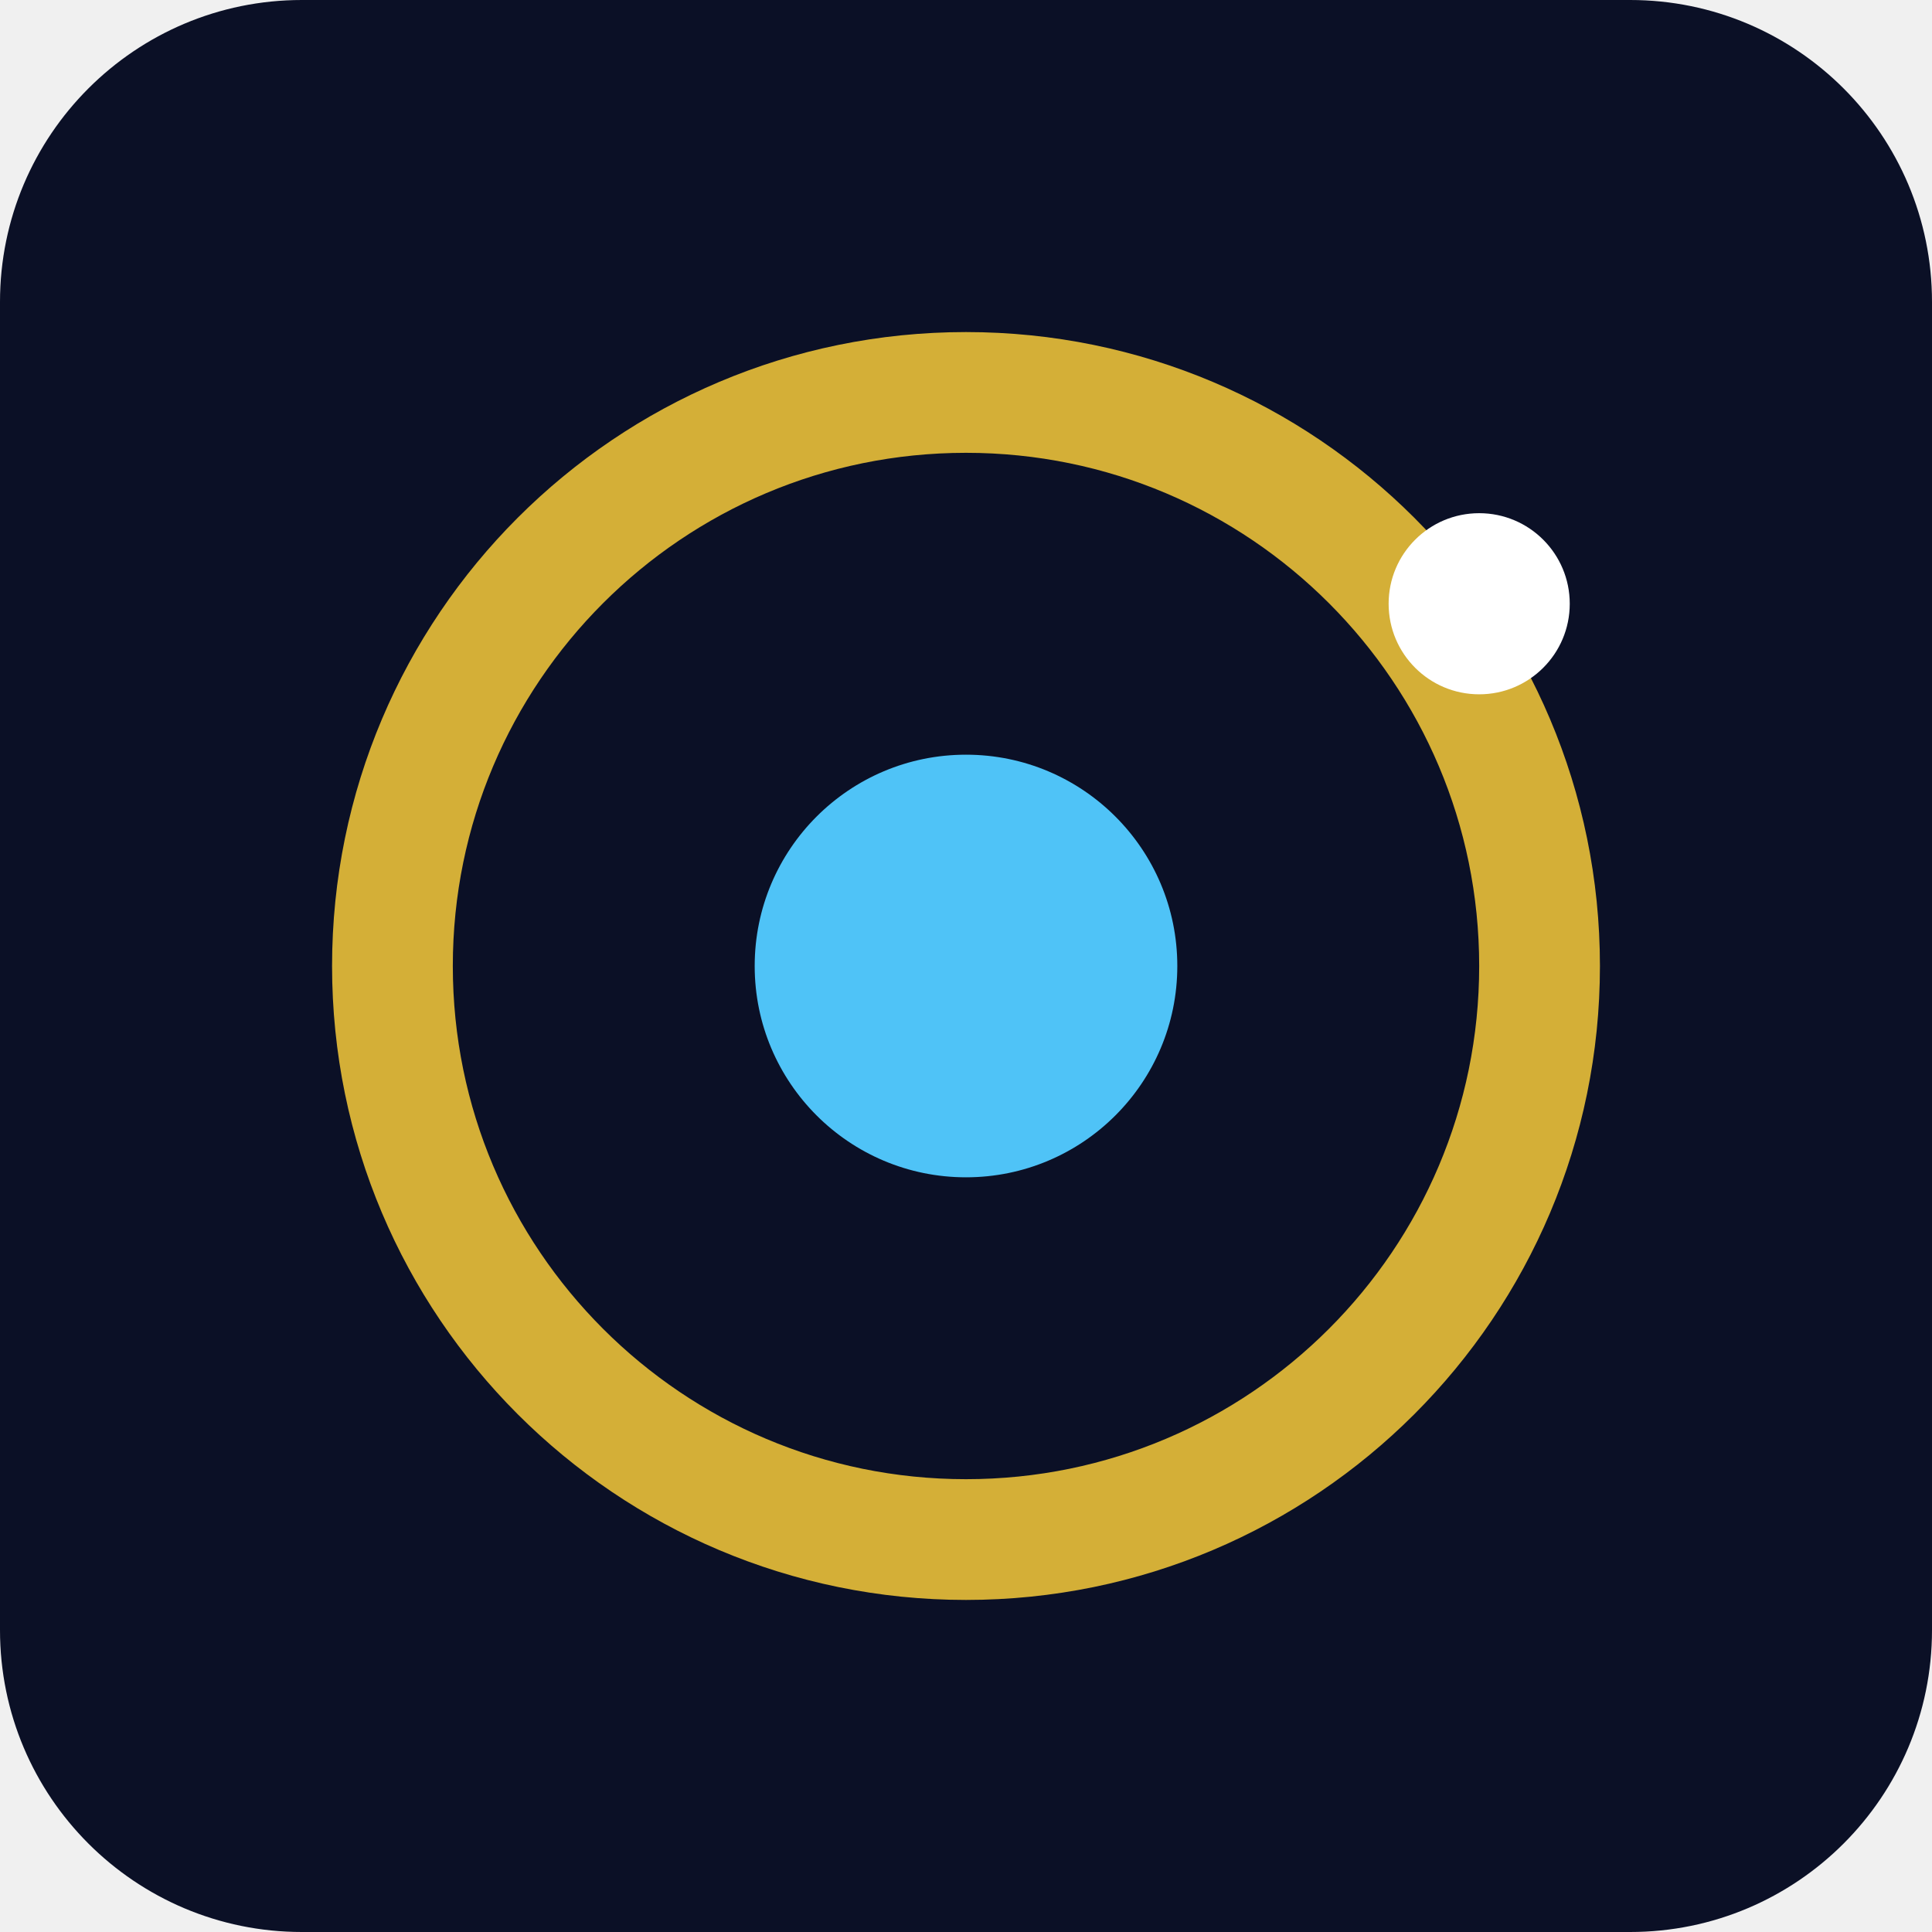
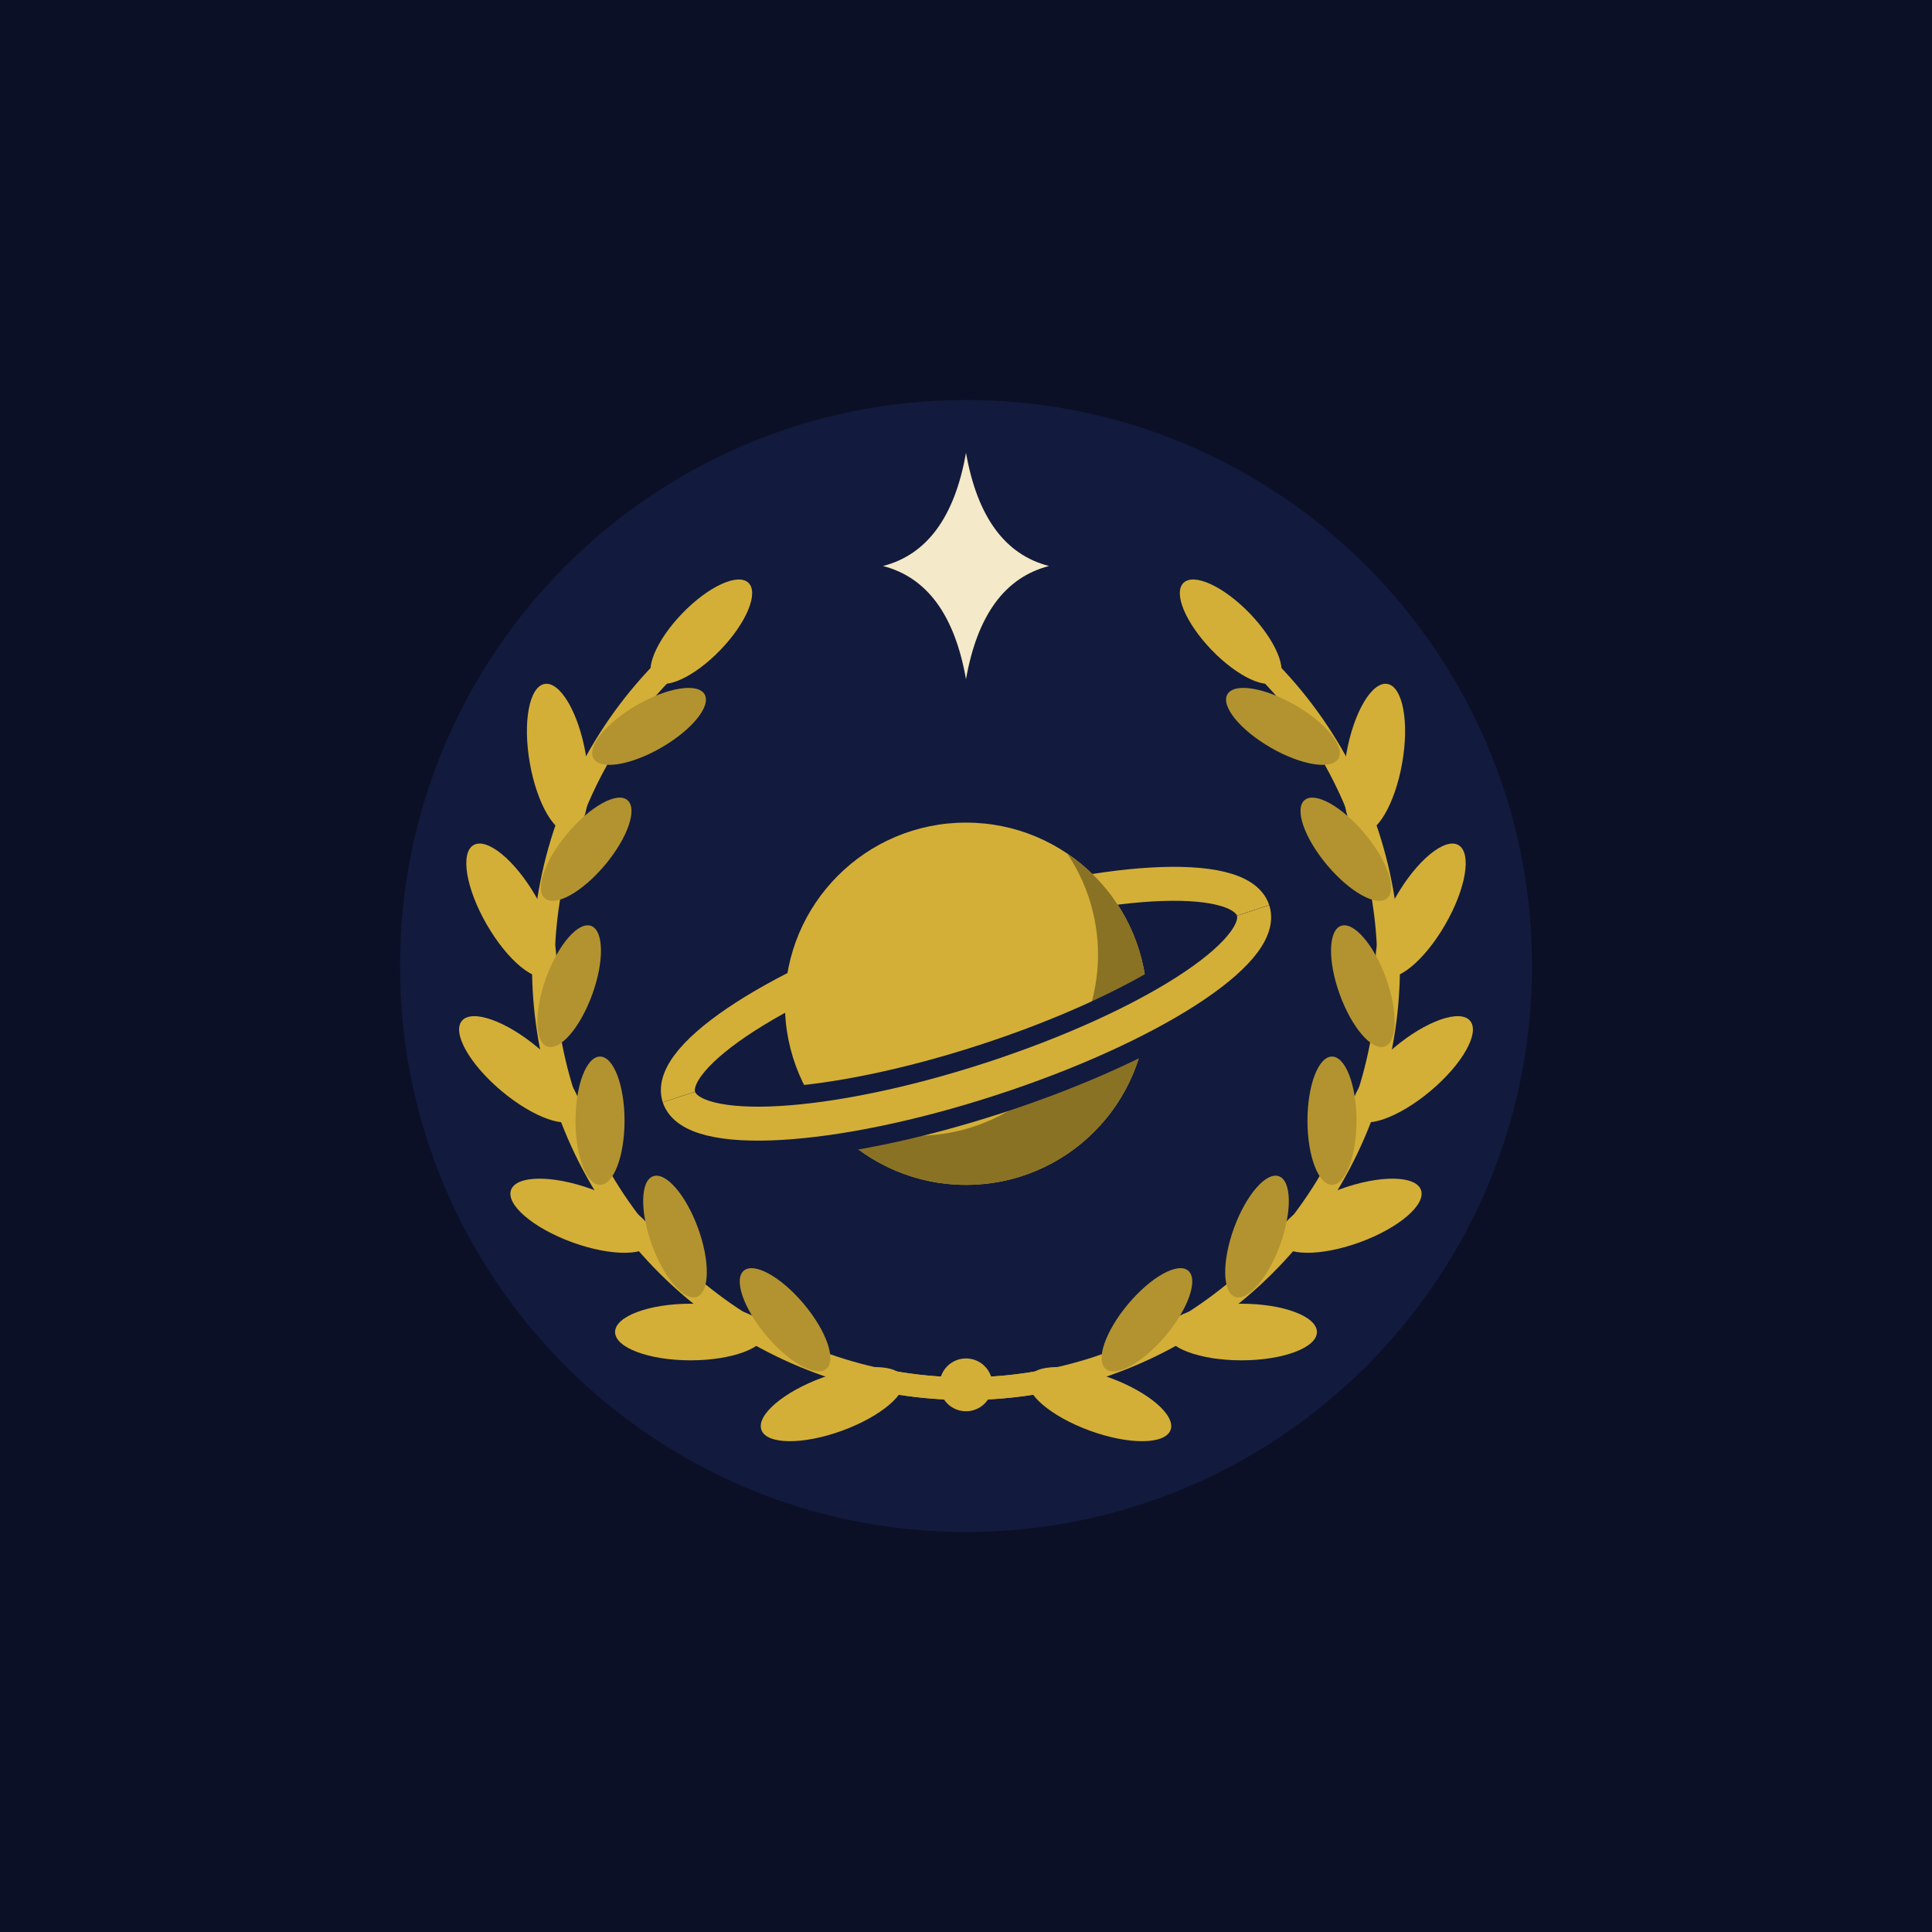
- <svg xmlns="http://www.w3.org/2000/svg" width="128" height="128" viewBox="0 0 128 128">
-   <rect width="128" height="128" rx="20" fill="#0b1026" />
-   <circle cx="64" cy="64" r="38" fill="none" stroke="#d4af37" stroke-width="8" />
-   <circle cx="64" cy="64" r="14" fill="#4fc3f7" />
-   <circle cx="98" cy="40" r="6" fill="#ffffff" />
+ <svg xmlns="http://www.w3.org/2000/svg" width="512" height="512" viewBox="0 0 512 512">
+   <rect width="512" height="512" fill="#0b1026" />
+   <circle cx="256" cy="256" r="150" fill="#121b3d" />
+   <g id="laurel">
+     <path d="M275.45 366.3A112 112 0 0 1 175.43 178.2" fill="none" stroke="#d4af37" stroke-width="6" stroke-linecap="round" />
+     <g fill="#d4af37">
+       <ellipse cx="220.58" cy="372.11" rx="20" ry="7.5" transform="rotate(160 220.58 372.11)" />
+       <ellipse cx="183" cy="353" rx="20" ry="7.5" transform="rotate(180 183 353)" />
+       <ellipse cx="154.23" cy="322.18" rx="20" ry="7.5" transform="rotate(200 154.23 322.18)" />
+       <ellipse cx="137.73" cy="283.38" rx="20" ry="7.5" transform="rotate(220 137.73 283.38)" />
+       <ellipse cx="135.5" cy="241.28" rx="20" ry="7.5" transform="rotate(240 135.5 241.28)" />
+       <ellipse cx="147.8" cy="200.95" rx="20" ry="7.5" transform="rotate(260 147.8 200.95)" />
+       <ellipse cx="185.85" cy="167.41" rx="18" ry="7" transform="rotate(314 185.85 167.41)" />
+     </g>
+     <g fill="#b39330">
+       <ellipse cx="208.05" cy="349.76" rx="17" ry="6.5" transform="rotate(230 208.05 349.76)" />
+       <ellipse cx="178.88" cy="327.7" rx="17" ry="6.5" transform="rotate(250 178.88 327.7)" />
+       <ellipse cx="159.01" cy="297" rx="17" ry="6.5" transform="rotate(270 159.01 297)" />
+       <ellipse cx="150.83" cy="261.35" rx="17" ry="6.5" transform="rotate(290 150.83 261.35)" />
+       <ellipse cx="155.34" cy="225.06" rx="17" ry="6.5" transform="rotate(310 155.34 225.06)" />
+       <ellipse cx="172" cy="192.5" rx="17" ry="6.5" transform="rotate(330 172 192.5)" />
+     </g>
+   </g>
+   <use href="#laurel" transform="matrix(-1 0 0 1 512 0)" />
+   <circle cx="256" cy="367" r="7" fill="#d4af37" />
+   <path d="M-80 0A80 21 0 0 1 80 0" transform="translate(256 266) rotate(-18)" fill="none" stroke="#d4af37" stroke-width="9" />
+   <circle cx="256" cy="266" r="48" fill="#d4af37" />
+   <path d="M282.81 226.19A48 48 0 1 1 216.19 292.81A48 48 0 0 0 282.81 226.19Z" fill="#8a7224" />
+   <g transform="translate(256 266) rotate(-18)" fill="none">
+     <path d="M80 0A80 21 0 0 1 -80 0" stroke="#121b3d" stroke-width="19" />
+     <path d="M80 0A80 21 0 0 1 -80 0" stroke="#d4af37" stroke-width="9" />
+   </g>
+   <path d="M256 120Q260.5 145.5 278 150Q260.5 154.5 256 180Q251.5 154.5 234 150Q251.5 145.5 256 120Z" fill="#f4e9c8" />
</svg>
